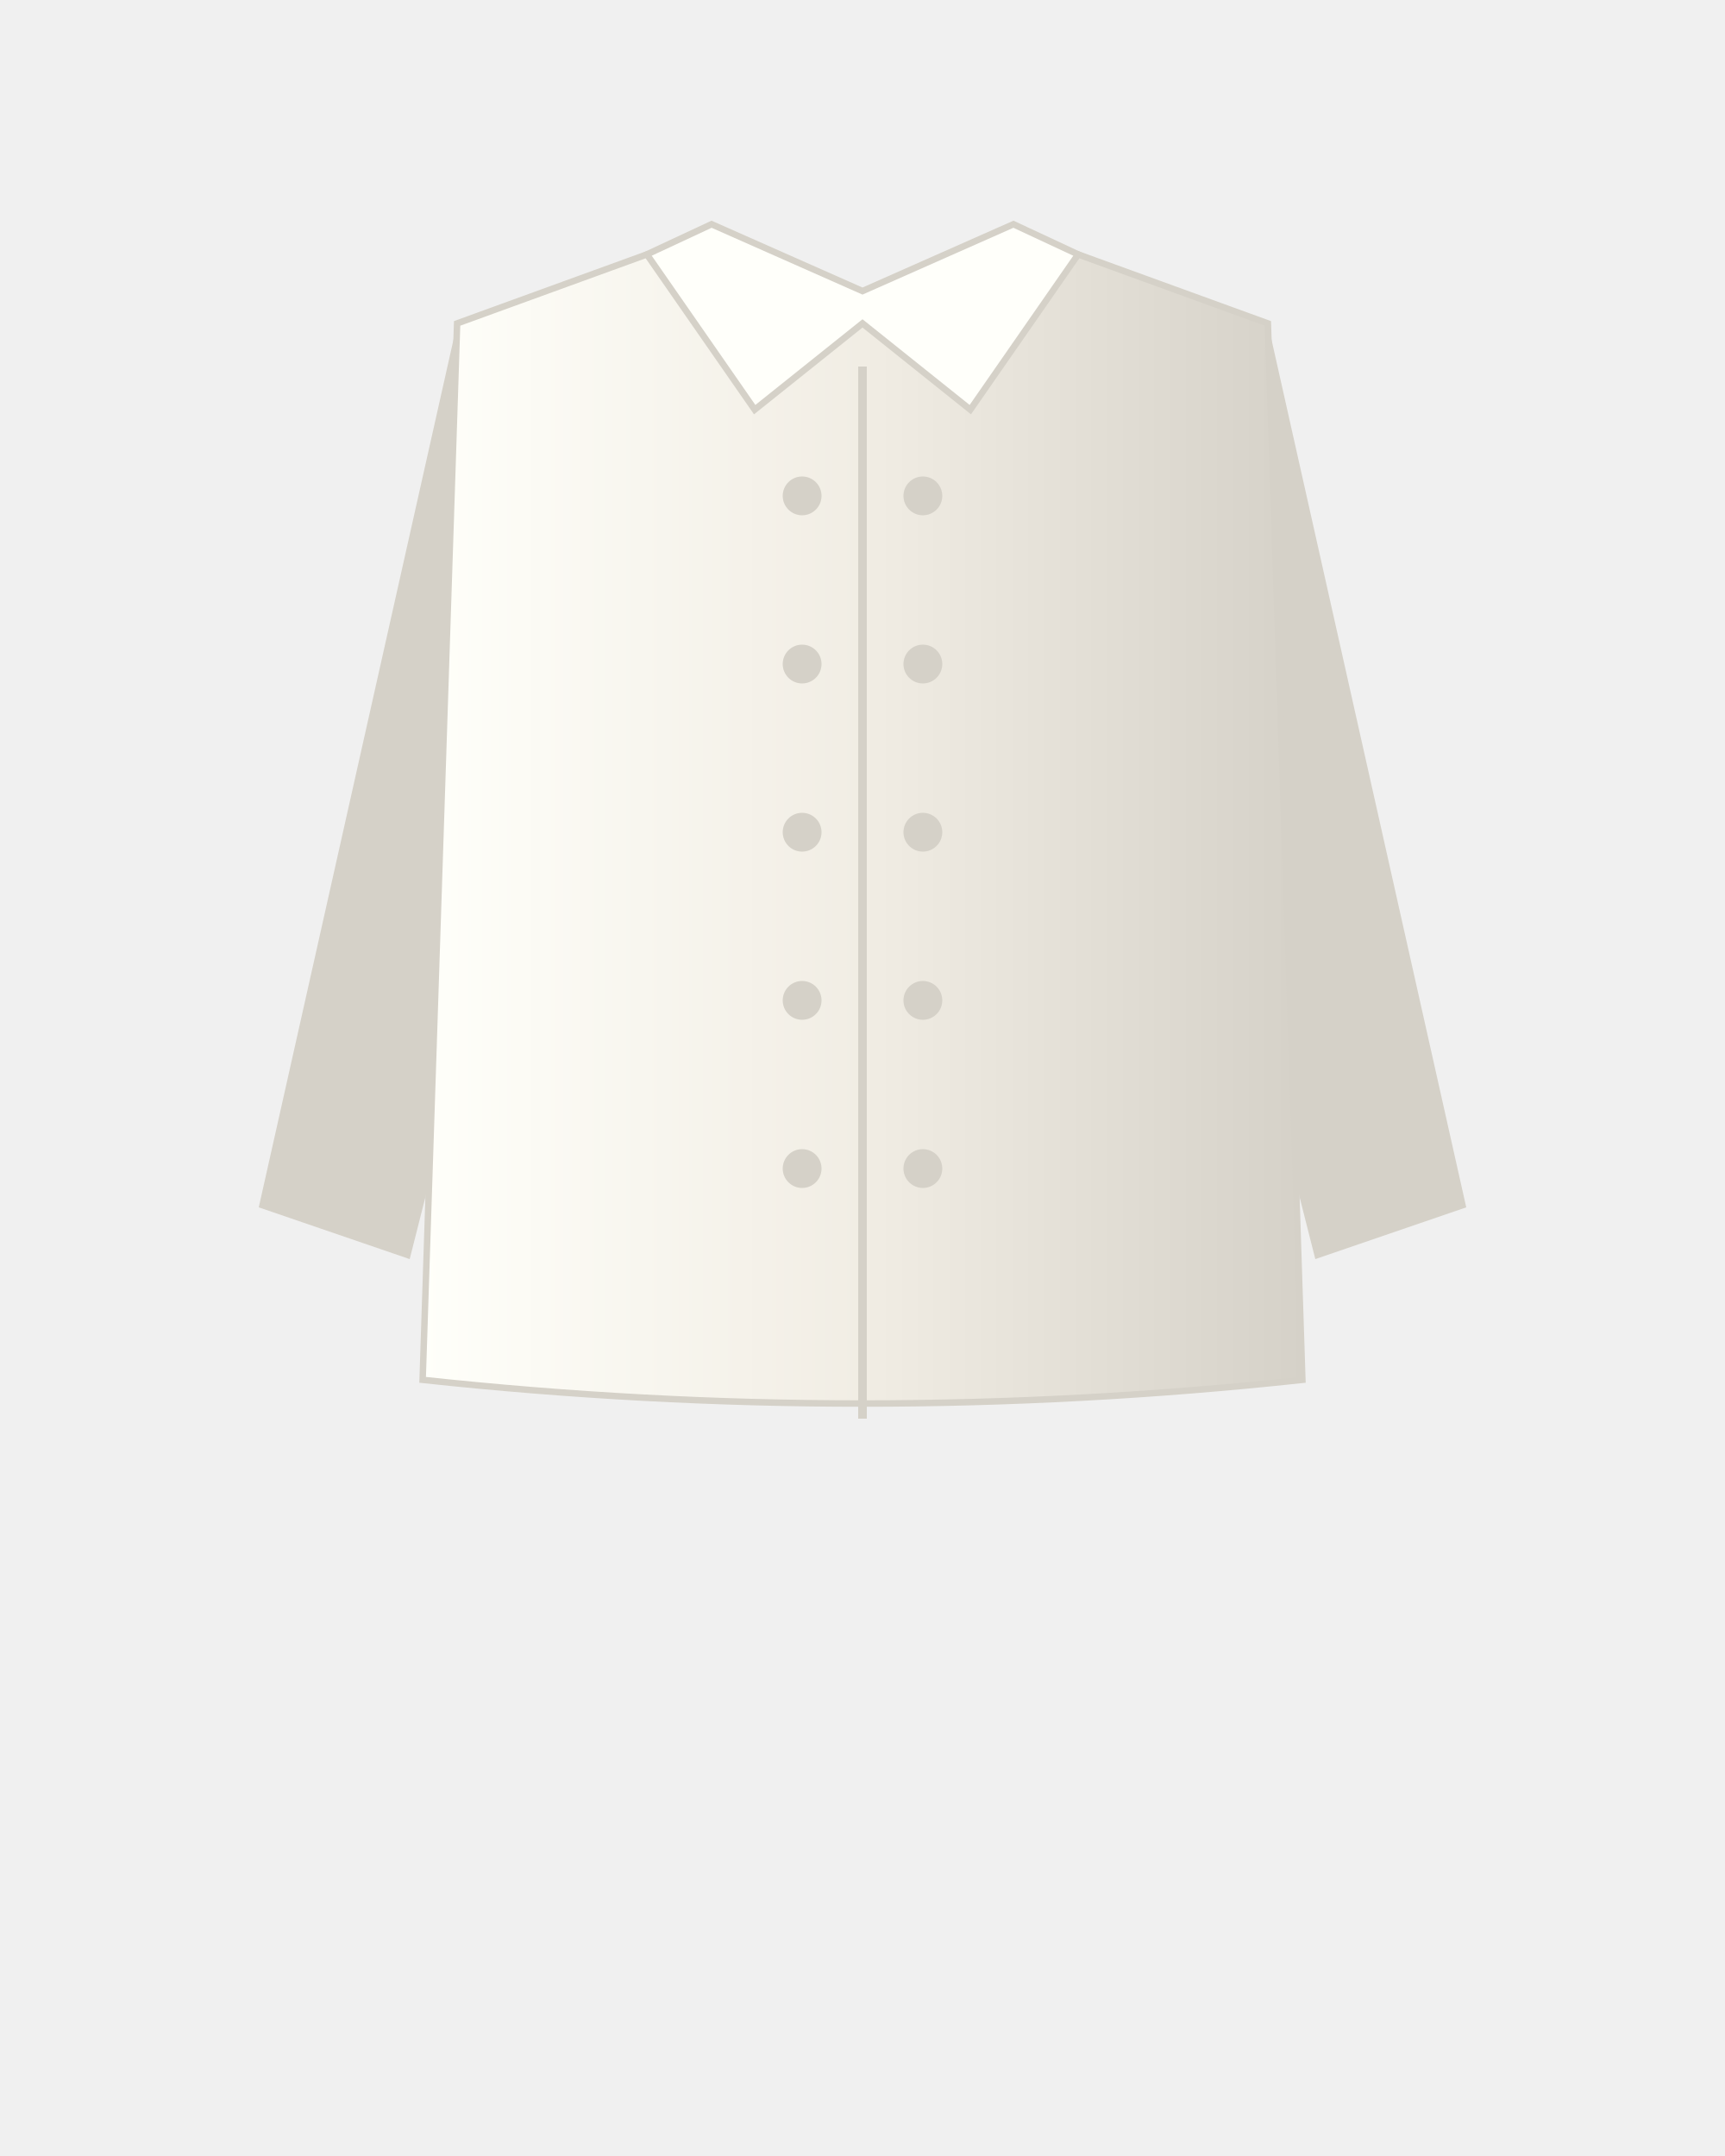
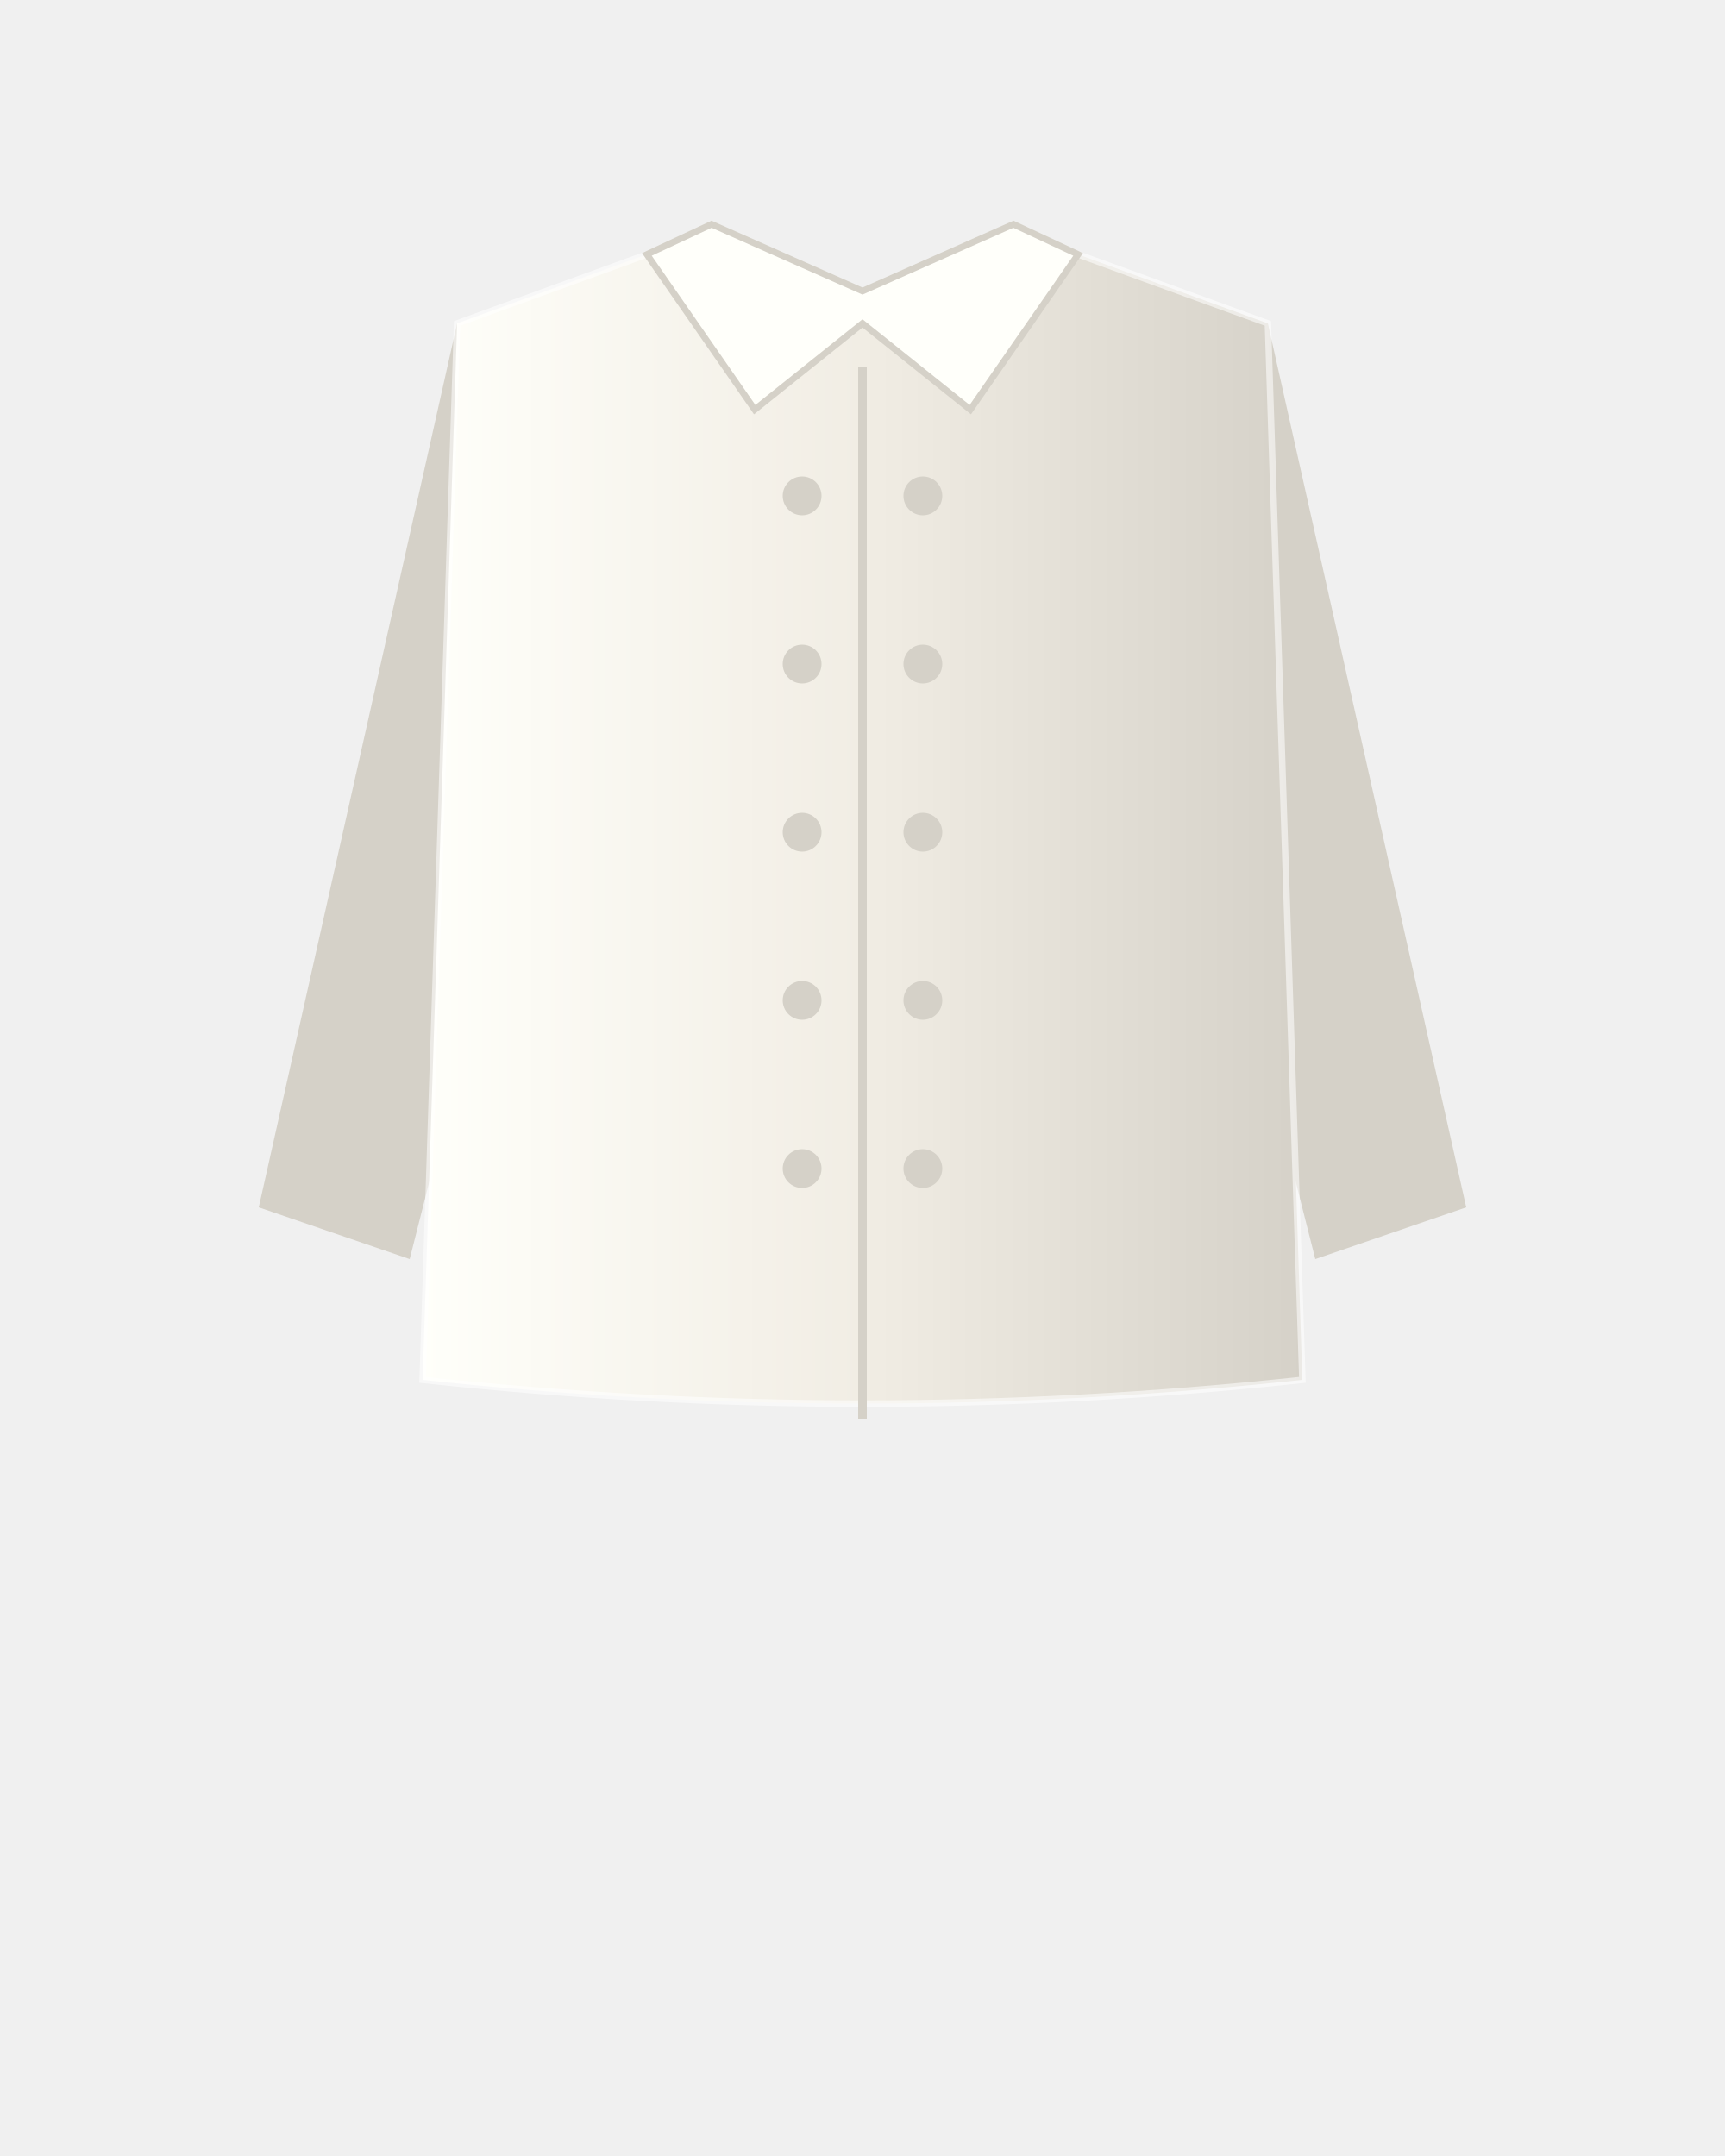
<svg xmlns="http://www.w3.org/2000/svg" viewBox="0 0 800 1000" width="800" height="1000">
  <defs>
    <linearGradient id="g" x1="0" x2="1">
      <stop offset="0" stop-color="#fffffa" />
      <stop offset=".5" stop-color="#f1ede4" />
      <stop offset="1" stop-color="#d5d1c8" />
    </linearGradient>
  </defs>
  <path d="M212 150 L120 560 L190 584 L262 300 Z" fill="#d5d1c8" />
  <path d="M588 150 L680 560 L610 584 L538 300 Z" fill="#d5d1c8" />
-   <path d="M300 118 Q400 170 500 118 L588 150 L604 640 Q400 662 196 640 L212 150 Z" fill="url(#g)" stroke="#d5d1c8" stroke-width="3" />
+   <path d="M300 118 Q400 170 500 118 L588 150 L604 640 Q400 662 196 640 L212 150 Z" fill="url(#g)" stroke="#ffffff" stroke-opacity=".55" stroke-width="3" />
  <path d="M300 118 L350 190 L400 150 L450 190 L500 118 L470 104 L400 135 L330 104Z" fill="#fffffa" stroke="#d5d1c8" stroke-width="3" />
  <path d="M400 170 V658" stroke="#d5d1c8" stroke-width="4" />
  <circle cx="372" cy="230" r="9" fill="#d5d1c8" />
  <circle cx="428" cy="230" r="9" fill="#d5d1c8" />
  <circle cx="372" cy="308" r="9" fill="#d5d1c8" />
  <circle cx="428" cy="308" r="9" fill="#d5d1c8" />
  <circle cx="372" cy="386" r="9" fill="#d5d1c8" />
  <circle cx="428" cy="386" r="9" fill="#d5d1c8" />
  <circle cx="372" cy="464" r="9" fill="#d5d1c8" />
  <circle cx="428" cy="464" r="9" fill="#d5d1c8" />
  <circle cx="372" cy="542" r="9" fill="#d5d1c8" />
  <circle cx="428" cy="542" r="9" fill="#d5d1c8" />
</svg>
